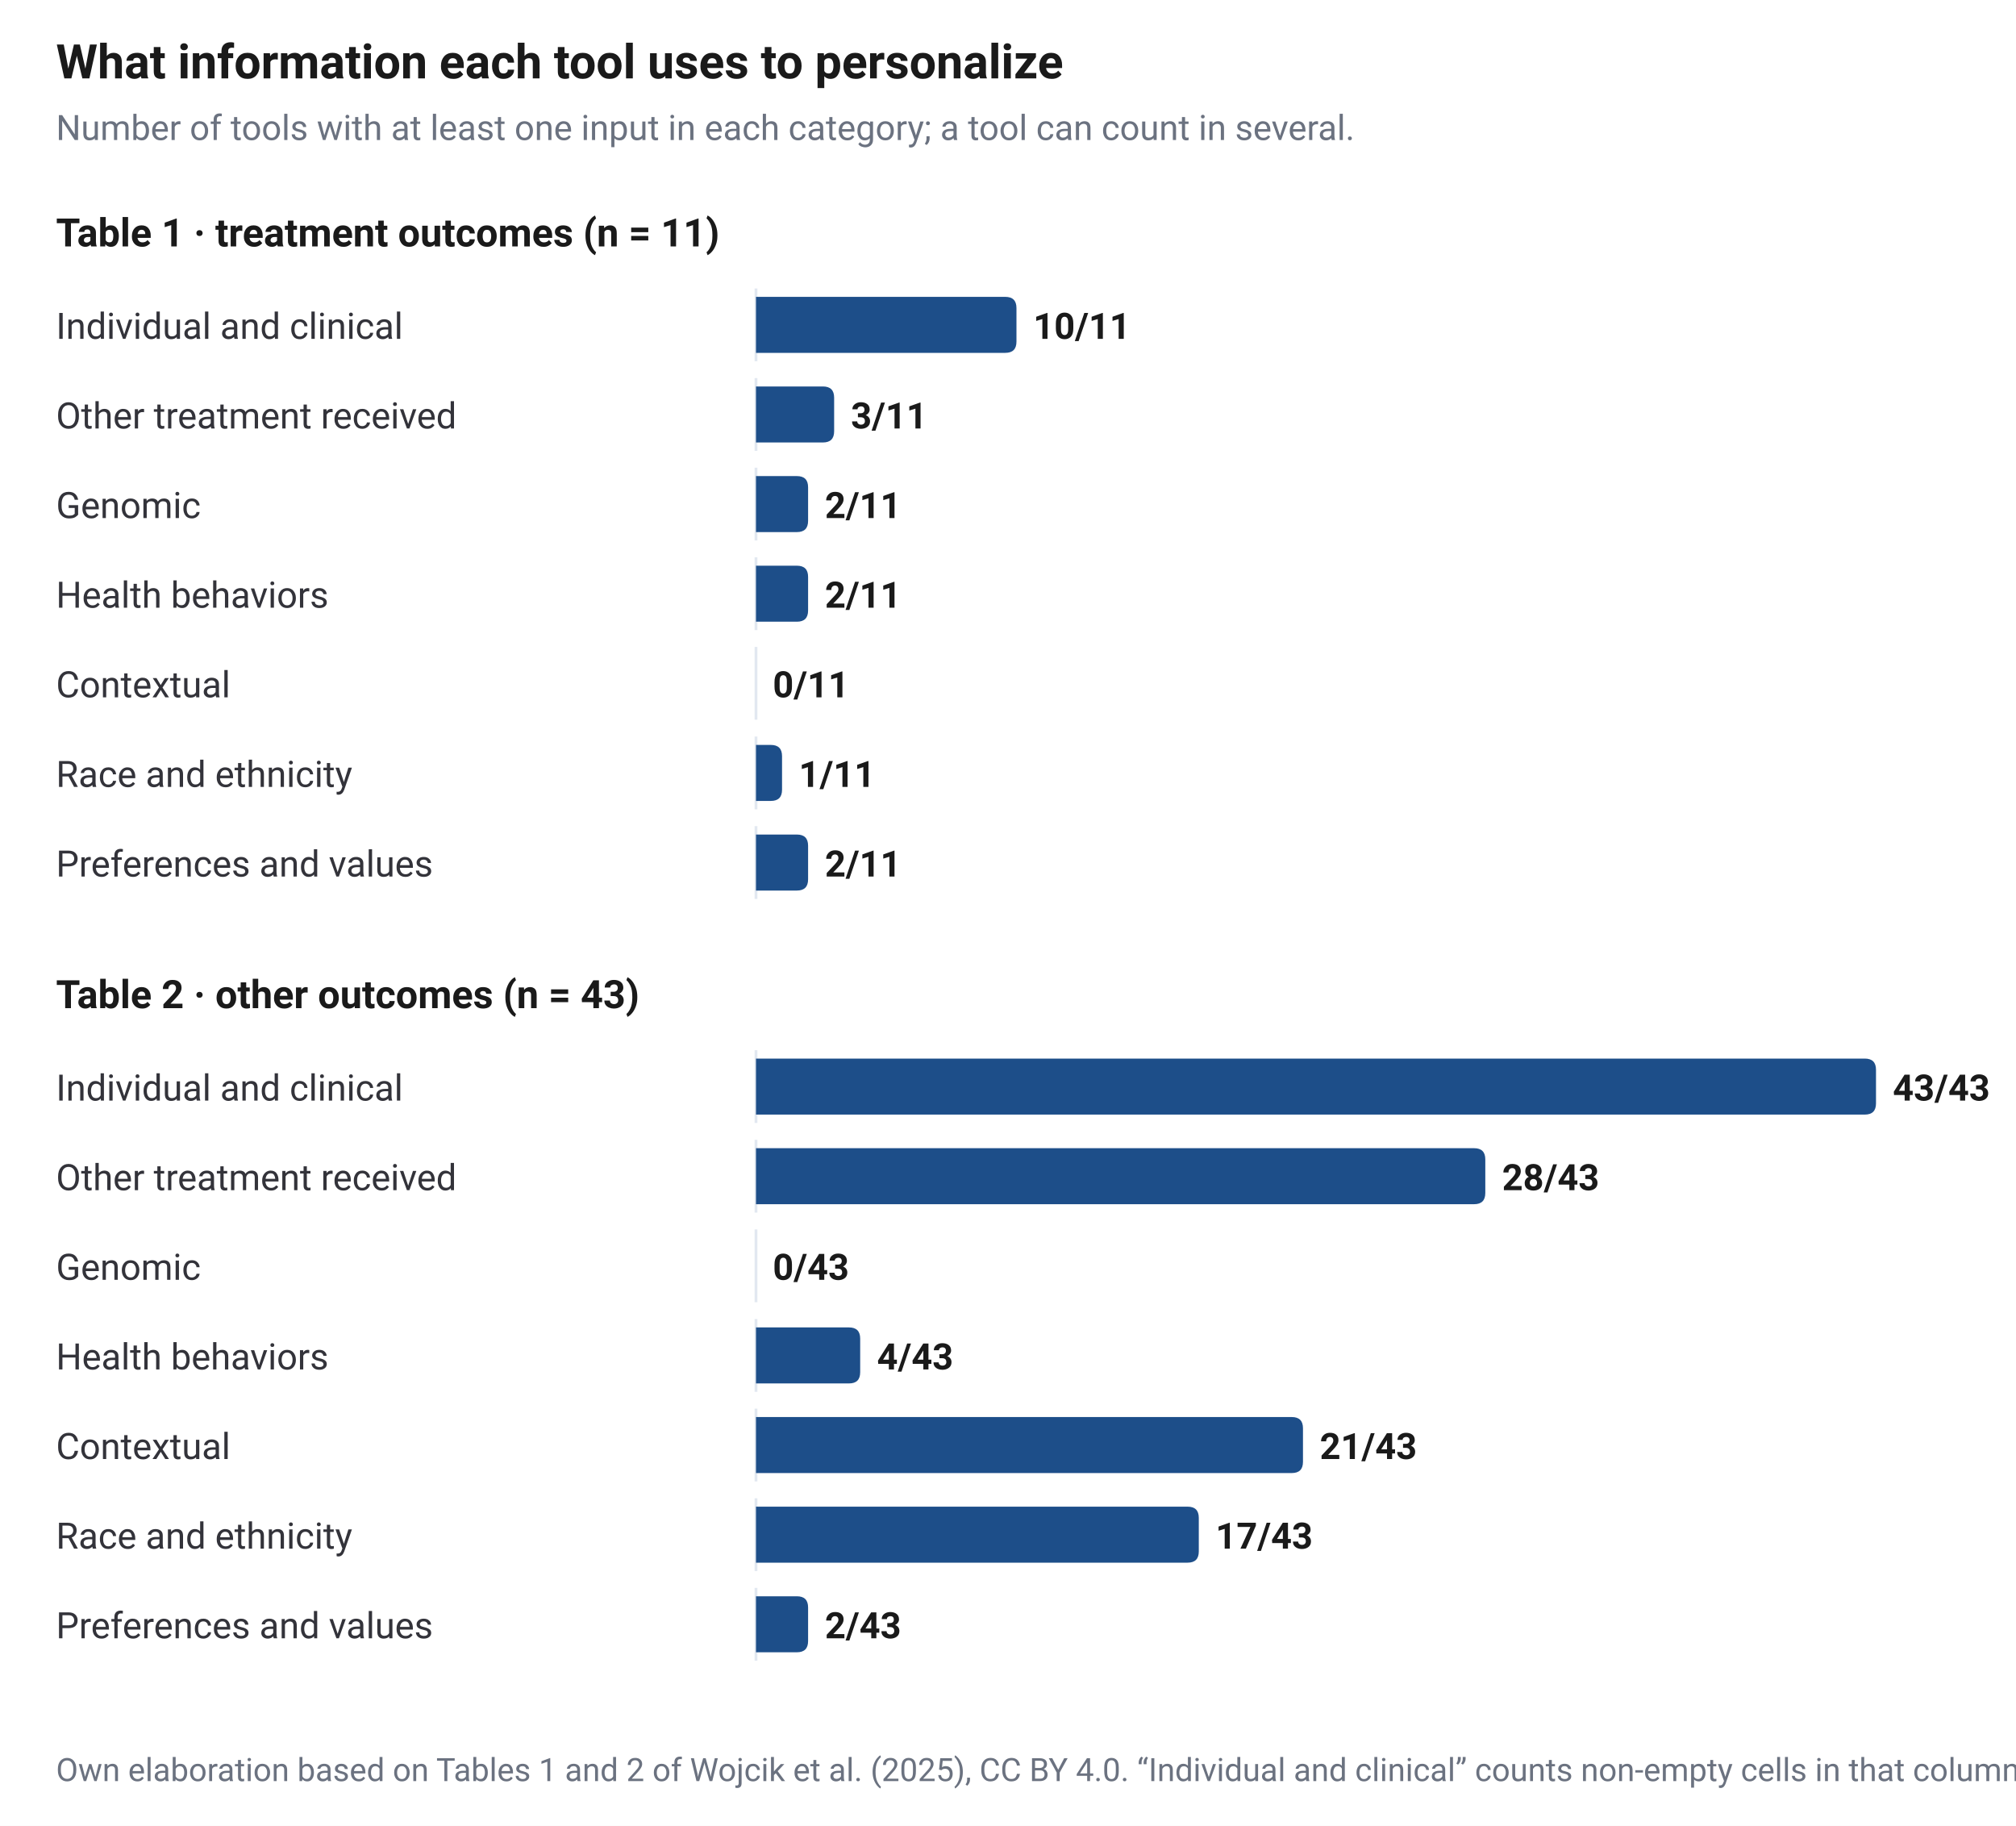
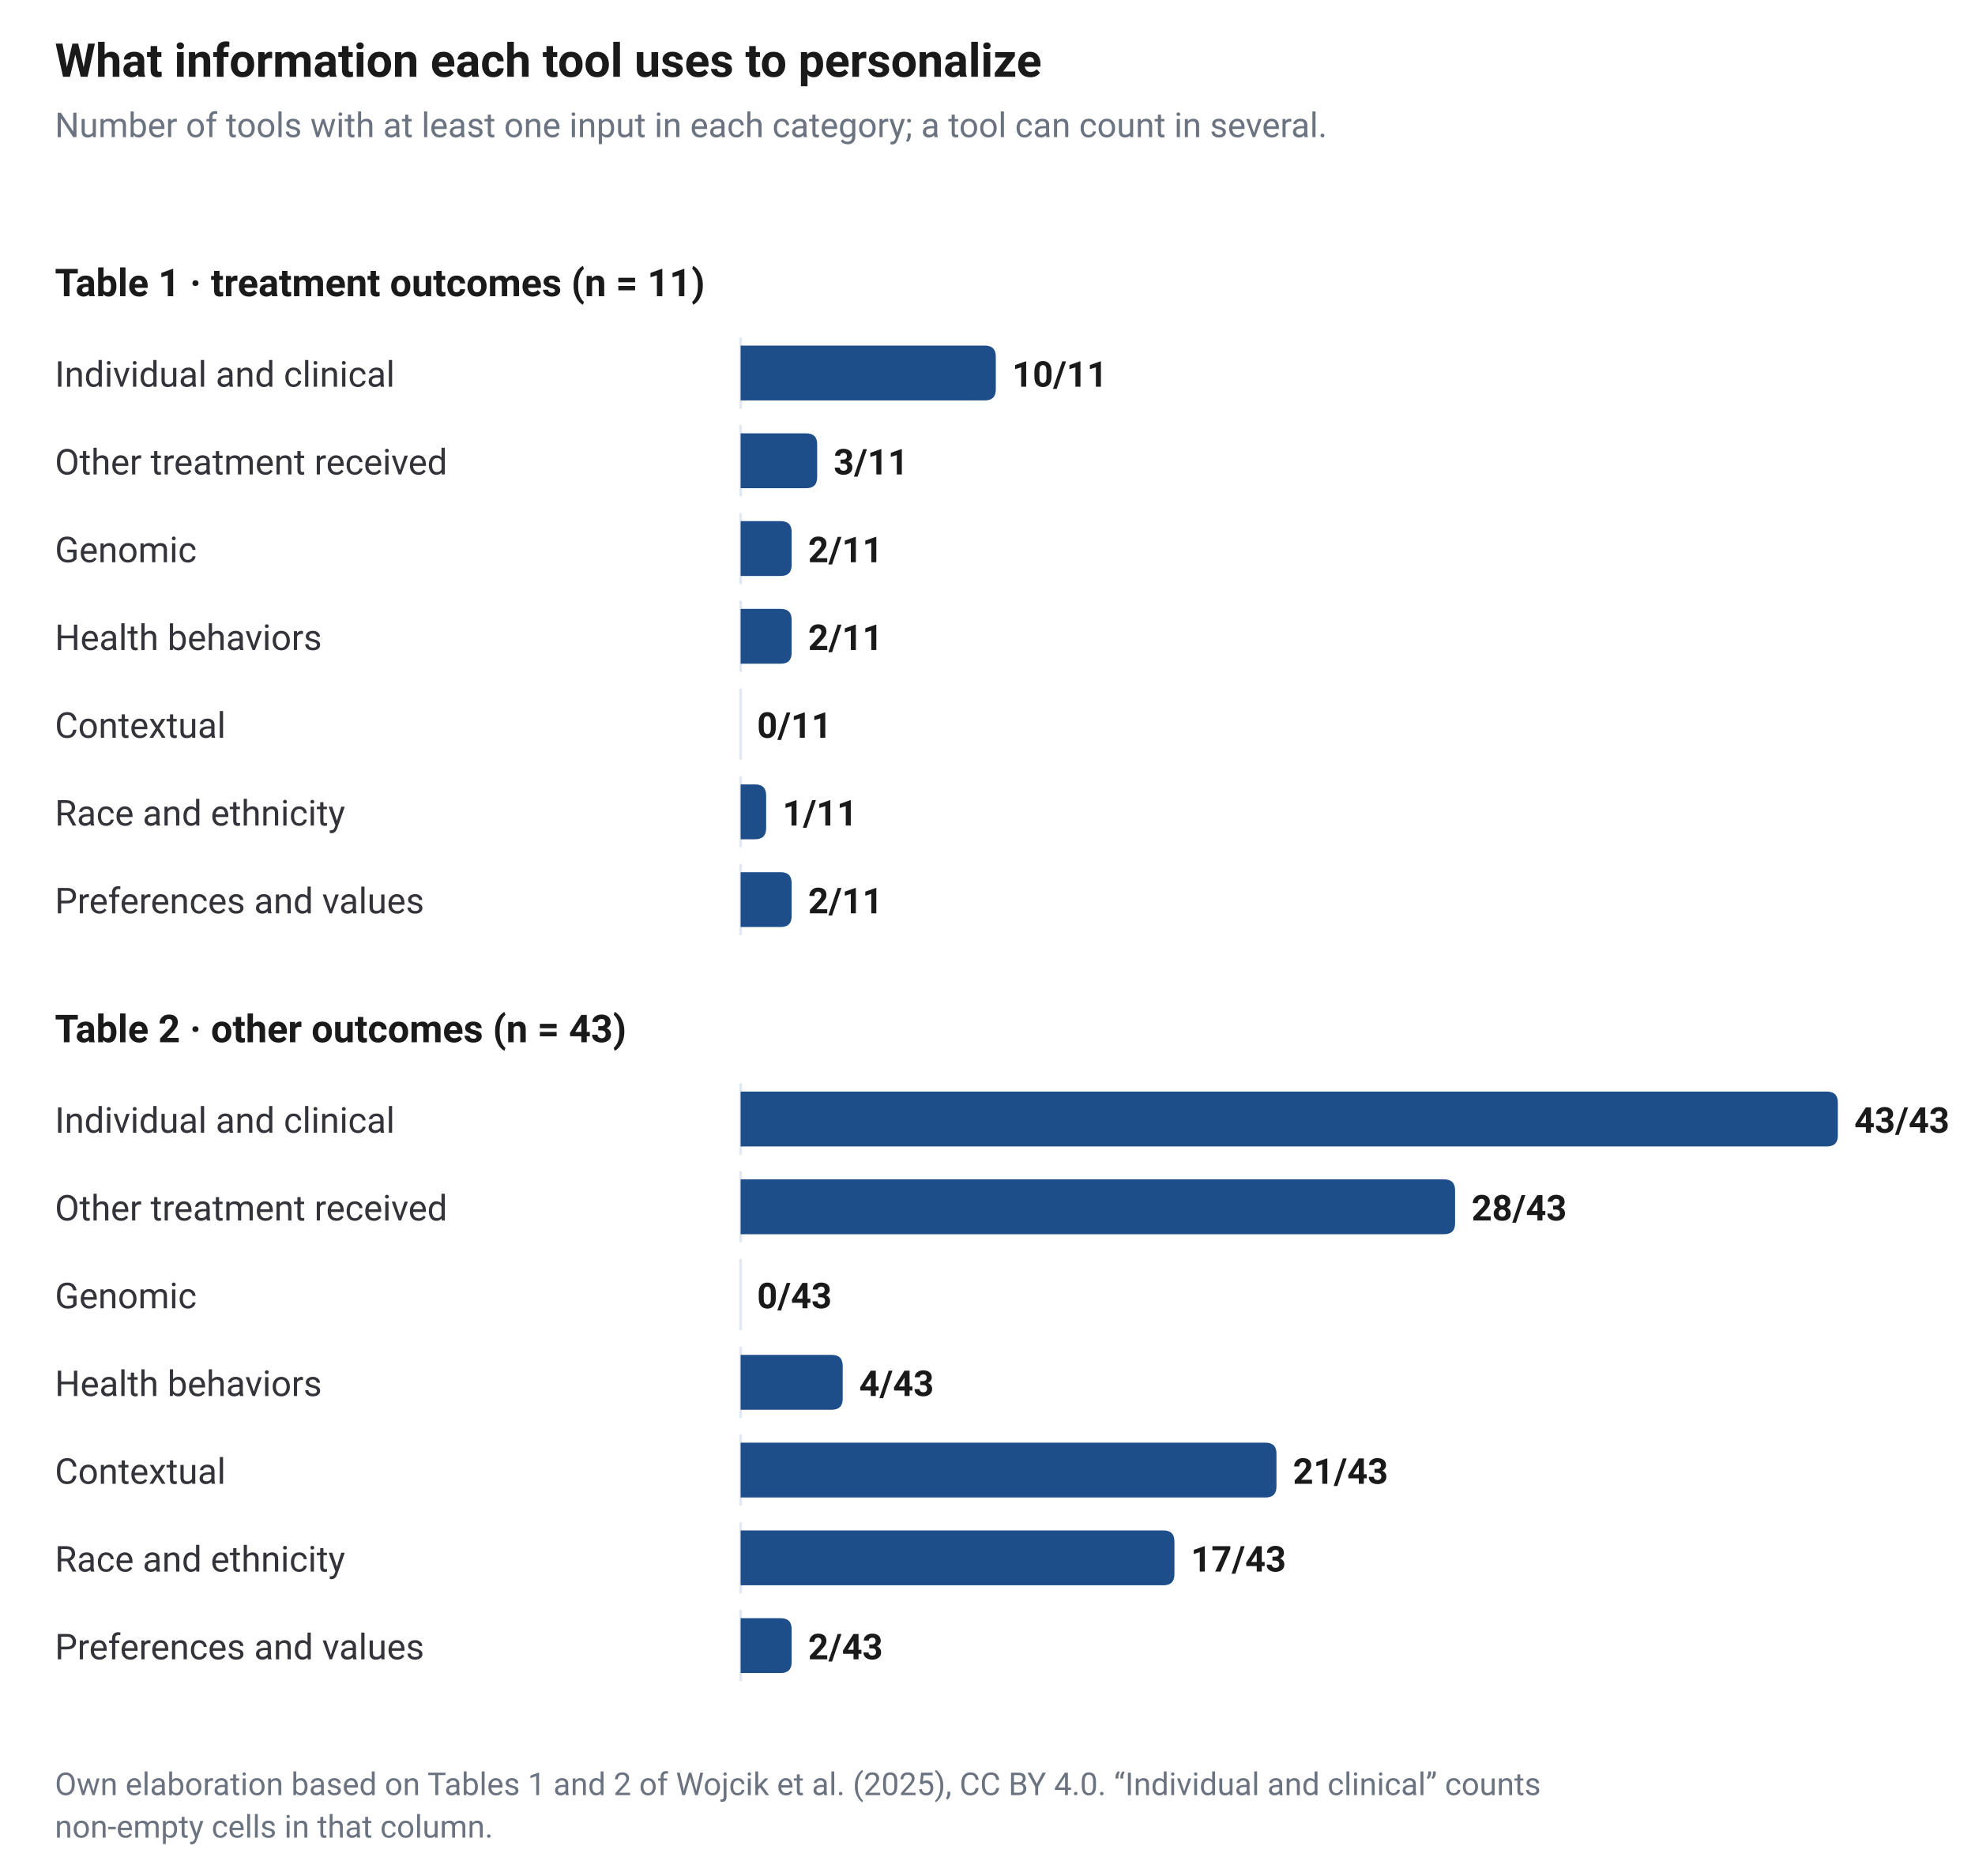
- <svg xmlns="http://www.w3.org/2000/svg" viewBox="0 0 720 652" width="720" height="652" role="img" aria-labelledby="t d" font-family="system-ui, -apple-system, 'Segoe UI', Roboto, Helvetica, Arial, sans-serif">
-   <rect width="720" height="652" fill="#FFFFFF" />
+ <svg xmlns="http://www.w3.org/2000/svg" viewBox="0 0 720 684" width="720" height="684" role="img" aria-labelledby="t d" font-family="system-ui, -apple-system, 'Segoe UI', Roboto, Helvetica, Arial, sans-serif">
+   <rect width="720" height="684" fill="#FFFFFF" />
  <text x="20" y="28" font-size="17" fill="#1A1A1A" text-anchor="start" font-weight="600">What information each tool uses to personalize</text>
-   <text x="20" y="50" font-size="12.5" fill="#6B7280" text-anchor="start" font-weight="400">Number of tools with at least one input in each category; a tool can count in several.</text>
-   <text x="20" y="88" font-size="14" fill="#1A1A1A" text-anchor="start" font-weight="600">Table 1 · treatment outcomes (n = 11)</text>
-   <text x="20" y="121" font-size="13" fill="#33333A" text-anchor="start" font-weight="400">Individual and clinical</text>
-   <line x1="270" y1="103" x2="270" y2="129" stroke="#E2E8F0" />
-   <path d="M270,106 H359.023 Q363.023,106 363.023,110 V122 Q363.023,126 359.023,126 H270 Z" fill="#1D4E89" />
-   <text x="369.023" y="121" font-size="13" fill="#1A1A1A" text-anchor="start" font-weight="600">10/11</text>
-   <text x="20" y="153" font-size="13" fill="#33333A" text-anchor="start" font-weight="400">Other treatment received</text>
-   <line x1="270" y1="135" x2="270" y2="161" stroke="#E2E8F0" />
-   <path d="M270,138 H293.907 Q297.907,138 297.907,142 V154 Q297.907,158 293.907,158 H270 Z" fill="#1D4E89" />
-   <text x="303.907" y="153" font-size="13" fill="#1A1A1A" text-anchor="start" font-weight="600">3/11</text>
-   <text x="20" y="185" font-size="13" fill="#33333A" text-anchor="start" font-weight="400">Genomic</text>
-   <line x1="270" y1="167" x2="270" y2="193" stroke="#E2E8F0" />
-   <path d="M270,170 H284.605 Q288.605,170 288.605,174 V186 Q288.605,190 284.605,190 H270 Z" fill="#1D4E89" />
-   <text x="294.605" y="185" font-size="13" fill="#1A1A1A" text-anchor="start" font-weight="600">2/11</text>
-   <text x="20" y="217" font-size="13" fill="#33333A" text-anchor="start" font-weight="400">Health behaviors</text>
-   <line x1="270" y1="199" x2="270" y2="225" stroke="#E2E8F0" />
-   <path d="M270,202 H284.605 Q288.605,202 288.605,206 V218 Q288.605,222 284.605,222 H270 Z" fill="#1D4E89" />
-   <text x="294.605" y="217" font-size="13" fill="#1A1A1A" text-anchor="start" font-weight="600">2/11</text>
-   <text x="20" y="249" font-size="13" fill="#33333A" text-anchor="start" font-weight="400">Contextual</text>
-   <line x1="270" y1="231" x2="270" y2="257" stroke="#E2E8F0" />
-   <text x="276.0" y="249" font-size="13" fill="#1A1A1A" text-anchor="start" font-weight="600">0/11</text>
-   <text x="20" y="281" font-size="13" fill="#33333A" text-anchor="start" font-weight="400">Race and ethnicity</text>
-   <line x1="270" y1="263" x2="270" y2="289" stroke="#E2E8F0" />
-   <path d="M270,266 H275.302 Q279.302,266 279.302,270 V282 Q279.302,286 275.302,286 H270 Z" fill="#1D4E89" />
-   <text x="285.302" y="281" font-size="13" fill="#1A1A1A" text-anchor="start" font-weight="600">1/11</text>
-   <text x="20" y="313" font-size="13" fill="#33333A" text-anchor="start" font-weight="400">Preferences and values</text>
-   <line x1="270" y1="295" x2="270" y2="321" stroke="#E2E8F0" />
-   <path d="M270,298 H284.605 Q288.605,298 288.605,302 V314 Q288.605,318 284.605,318 H270 Z" fill="#1D4E89" />
-   <text x="294.605" y="313" font-size="13" fill="#1A1A1A" text-anchor="start" font-weight="600">2/11</text>
-   <text x="20" y="360" font-size="14" fill="#1A1A1A" text-anchor="start" font-weight="600">Table 2 · other outcomes (n = 43)</text>
-   <text x="20" y="393" font-size="13" fill="#33333A" text-anchor="start" font-weight="400">Individual and clinical</text>
-   <line x1="270" y1="375" x2="270" y2="401" stroke="#E2E8F0" />
-   <path d="M270,378 H666.0 Q670.0,378 670.0,382 V394 Q670.0,398 666.0,398 H270 Z" fill="#1D4E89" />
-   <text x="676.0" y="393" font-size="13" fill="#1A1A1A" text-anchor="start" font-weight="600">43/43</text>
-   <text x="20" y="425" font-size="13" fill="#33333A" text-anchor="start" font-weight="400">Other treatment received</text>
-   <line x1="270" y1="407" x2="270" y2="433" stroke="#E2E8F0" />
-   <path d="M270,410 H526.465 Q530.465,410 530.465,414 V426 Q530.465,430 526.465,430 H270 Z" fill="#1D4E89" />
-   <text x="536.465" y="425" font-size="13" fill="#1A1A1A" text-anchor="start" font-weight="600">28/43</text>
-   <text x="20" y="457" font-size="13" fill="#33333A" text-anchor="start" font-weight="400">Genomic</text>
-   <line x1="270" y1="439" x2="270" y2="465" stroke="#E2E8F0" />
-   <text x="276.0" y="457" font-size="13" fill="#1A1A1A" text-anchor="start" font-weight="600">0/43</text>
-   <text x="20" y="489" font-size="13" fill="#33333A" text-anchor="start" font-weight="400">Health behaviors</text>
-   <line x1="270" y1="471" x2="270" y2="497" stroke="#E2E8F0" />
-   <path d="M270,474 H303.209 Q307.209,474 307.209,478 V490 Q307.209,494 303.209,494 H270 Z" fill="#1D4E89" />
-   <text x="313.209" y="489" font-size="13" fill="#1A1A1A" text-anchor="start" font-weight="600">4/43</text>
-   <text x="20" y="521" font-size="13" fill="#33333A" text-anchor="start" font-weight="400">Contextual</text>
-   <line x1="270" y1="503" x2="270" y2="529" stroke="#E2E8F0" />
-   <path d="M270,506 H461.349 Q465.349,506 465.349,510 V522 Q465.349,526 461.349,526 H270 Z" fill="#1D4E89" />
-   <text x="471.349" y="521" font-size="13" fill="#1A1A1A" text-anchor="start" font-weight="600">21/43</text>
-   <text x="20" y="553" font-size="13" fill="#33333A" text-anchor="start" font-weight="400">Race and ethnicity</text>
-   <line x1="270" y1="535" x2="270" y2="561" stroke="#E2E8F0" />
-   <path d="M270,538 H424.14 Q428.14,538 428.14,542 V554 Q428.14,558 424.14,558 H270 Z" fill="#1D4E89" />
-   <text x="434.14" y="553" font-size="13" fill="#1A1A1A" text-anchor="start" font-weight="600">17/43</text>
-   <text x="20" y="585" font-size="13" fill="#33333A" text-anchor="start" font-weight="400">Preferences and values</text>
-   <line x1="270" y1="567" x2="270" y2="593" stroke="#E2E8F0" />
-   <path d="M270,570 H284.605 Q288.605,570 288.605,574 V586 Q288.605,590 284.605,590 H270 Z" fill="#1D4E89" />
-   <text x="294.605" y="585" font-size="13" fill="#1A1A1A" text-anchor="start" font-weight="600">2/43</text>
-   <text x="20" y="636" font-size="11.5" fill="#6B7280" text-anchor="start" font-weight="400">Own elaboration based on Tables 1 and 2 of Wojcik et al. (2025), CC BY 4.0. “Individual and clinical” counts non-empty cells in that column.</text>
+   <text x="20" y="50.0" font-size="12.5" fill="#6B7280" text-anchor="start" font-weight="400">Number of tools with at least one input in each category; a tool can count in several.</text>
+   <text x="20" y="108" font-size="14" fill="#1A1A1A" text-anchor="start" font-weight="600">Table 1 · treatment outcomes (n = 11)</text>
+   <text x="20" y="141" font-size="13" fill="#33333A" text-anchor="start" font-weight="400">Individual and clinical</text>
+   <line x1="270" y1="123" x2="270" y2="149" stroke="#E2E8F0" />
+   <path d="M270,126 H359.023 Q363.023,126 363.023,130 V142 Q363.023,146 359.023,146 H270 Z" fill="#1D4E89" />
+   <text x="369.023" y="141" font-size="13" fill="#1A1A1A" text-anchor="start" font-weight="600">10/11</text>
+   <text x="20" y="173" font-size="13" fill="#33333A" text-anchor="start" font-weight="400">Other treatment received</text>
+   <line x1="270" y1="155" x2="270" y2="181" stroke="#E2E8F0" />
+   <path d="M270,158 H293.907 Q297.907,158 297.907,162 V174 Q297.907,178 293.907,178 H270 Z" fill="#1D4E89" />
+   <text x="303.907" y="173" font-size="13" fill="#1A1A1A" text-anchor="start" font-weight="600">3/11</text>
+   <text x="20" y="205" font-size="13" fill="#33333A" text-anchor="start" font-weight="400">Genomic</text>
+   <line x1="270" y1="187" x2="270" y2="213" stroke="#E2E8F0" />
+   <path d="M270,190 H284.605 Q288.605,190 288.605,194 V206 Q288.605,210 284.605,210 H270 Z" fill="#1D4E89" />
+   <text x="294.605" y="205" font-size="13" fill="#1A1A1A" text-anchor="start" font-weight="600">2/11</text>
+   <text x="20" y="237" font-size="13" fill="#33333A" text-anchor="start" font-weight="400">Health behaviors</text>
+   <line x1="270" y1="219" x2="270" y2="245" stroke="#E2E8F0" />
+   <path d="M270,222 H284.605 Q288.605,222 288.605,226 V238 Q288.605,242 284.605,242 H270 Z" fill="#1D4E89" />
+   <text x="294.605" y="237" font-size="13" fill="#1A1A1A" text-anchor="start" font-weight="600">2/11</text>
+   <text x="20" y="269" font-size="13" fill="#33333A" text-anchor="start" font-weight="400">Contextual</text>
+   <line x1="270" y1="251" x2="270" y2="277" stroke="#E2E8F0" />
+   <text x="276.0" y="269" font-size="13" fill="#1A1A1A" text-anchor="start" font-weight="600">0/11</text>
+   <text x="20" y="301" font-size="13" fill="#33333A" text-anchor="start" font-weight="400">Race and ethnicity</text>
+   <line x1="270" y1="283" x2="270" y2="309" stroke="#E2E8F0" />
+   <path d="M270,286 H275.302 Q279.302,286 279.302,290 V302 Q279.302,306 275.302,306 H270 Z" fill="#1D4E89" />
+   <text x="285.302" y="301" font-size="13" fill="#1A1A1A" text-anchor="start" font-weight="600">1/11</text>
+   <text x="20" y="333" font-size="13" fill="#33333A" text-anchor="start" font-weight="400">Preferences and values</text>
+   <line x1="270" y1="315" x2="270" y2="341" stroke="#E2E8F0" />
+   <path d="M270,318 H284.605 Q288.605,318 288.605,322 V334 Q288.605,338 284.605,338 H270 Z" fill="#1D4E89" />
+   <text x="294.605" y="333" font-size="13" fill="#1A1A1A" text-anchor="start" font-weight="600">2/11</text>
+   <text x="20" y="380" font-size="14" fill="#1A1A1A" text-anchor="start" font-weight="600">Table 2 · other outcomes (n = 43)</text>
+   <text x="20" y="413" font-size="13" fill="#33333A" text-anchor="start" font-weight="400">Individual and clinical</text>
+   <line x1="270" y1="395" x2="270" y2="421" stroke="#E2E8F0" />
+   <path d="M270,398 H666.0 Q670.0,398 670.0,402 V414 Q670.0,418 666.0,418 H270 Z" fill="#1D4E89" />
+   <text x="676.0" y="413" font-size="13" fill="#1A1A1A" text-anchor="start" font-weight="600">43/43</text>
+   <text x="20" y="445" font-size="13" fill="#33333A" text-anchor="start" font-weight="400">Other treatment received</text>
+   <line x1="270" y1="427" x2="270" y2="453" stroke="#E2E8F0" />
+   <path d="M270,430 H526.465 Q530.465,430 530.465,434 V446 Q530.465,450 526.465,450 H270 Z" fill="#1D4E89" />
+   <text x="536.465" y="445" font-size="13" fill="#1A1A1A" text-anchor="start" font-weight="600">28/43</text>
+   <text x="20" y="477" font-size="13" fill="#33333A" text-anchor="start" font-weight="400">Genomic</text>
+   <line x1="270" y1="459" x2="270" y2="485" stroke="#E2E8F0" />
+   <text x="276.0" y="477" font-size="13" fill="#1A1A1A" text-anchor="start" font-weight="600">0/43</text>
+   <text x="20" y="509" font-size="13" fill="#33333A" text-anchor="start" font-weight="400">Health behaviors</text>
+   <line x1="270" y1="491" x2="270" y2="517" stroke="#E2E8F0" />
+   <path d="M270,494 H303.209 Q307.209,494 307.209,498 V510 Q307.209,514 303.209,514 H270 Z" fill="#1D4E89" />
+   <text x="313.209" y="509" font-size="13" fill="#1A1A1A" text-anchor="start" font-weight="600">4/43</text>
+   <text x="20" y="541" font-size="13" fill="#33333A" text-anchor="start" font-weight="400">Contextual</text>
+   <line x1="270" y1="523" x2="270" y2="549" stroke="#E2E8F0" />
+   <path d="M270,526 H461.349 Q465.349,526 465.349,530 V542 Q465.349,546 461.349,546 H270 Z" fill="#1D4E89" />
+   <text x="471.349" y="541" font-size="13" fill="#1A1A1A" text-anchor="start" font-weight="600">21/43</text>
+   <text x="20" y="573" font-size="13" fill="#33333A" text-anchor="start" font-weight="400">Race and ethnicity</text>
+   <line x1="270" y1="555" x2="270" y2="581" stroke="#E2E8F0" />
+   <path d="M270,558 H424.14 Q428.14,558 428.14,562 V574 Q428.14,578 424.14,578 H270 Z" fill="#1D4E89" />
+   <text x="434.14" y="573" font-size="13" fill="#1A1A1A" text-anchor="start" font-weight="600">17/43</text>
+   <text x="20" y="605" font-size="13" fill="#33333A" text-anchor="start" font-weight="400">Preferences and values</text>
+   <line x1="270" y1="587" x2="270" y2="613" stroke="#E2E8F0" />
+   <path d="M270,590 H284.605 Q288.605,590 288.605,594 V606 Q288.605,610 284.605,610 H270 Z" fill="#1D4E89" />
+   <text x="294.605" y="605" font-size="13" fill="#1A1A1A" text-anchor="start" font-weight="600">2/43</text>
+   <text x="20" y="654.5" font-size="11.5" fill="#6B7280" text-anchor="start" font-weight="400">Own elaboration based on Tables 1 and 2 of Wojcik et al. (2025), CC BY 4.0. “Individual and clinical” counts</text>
+   <text x="20" y="670.0" font-size="11.5" fill="#6B7280" text-anchor="start" font-weight="400">non-empty cells in that column.</text>
</svg>
